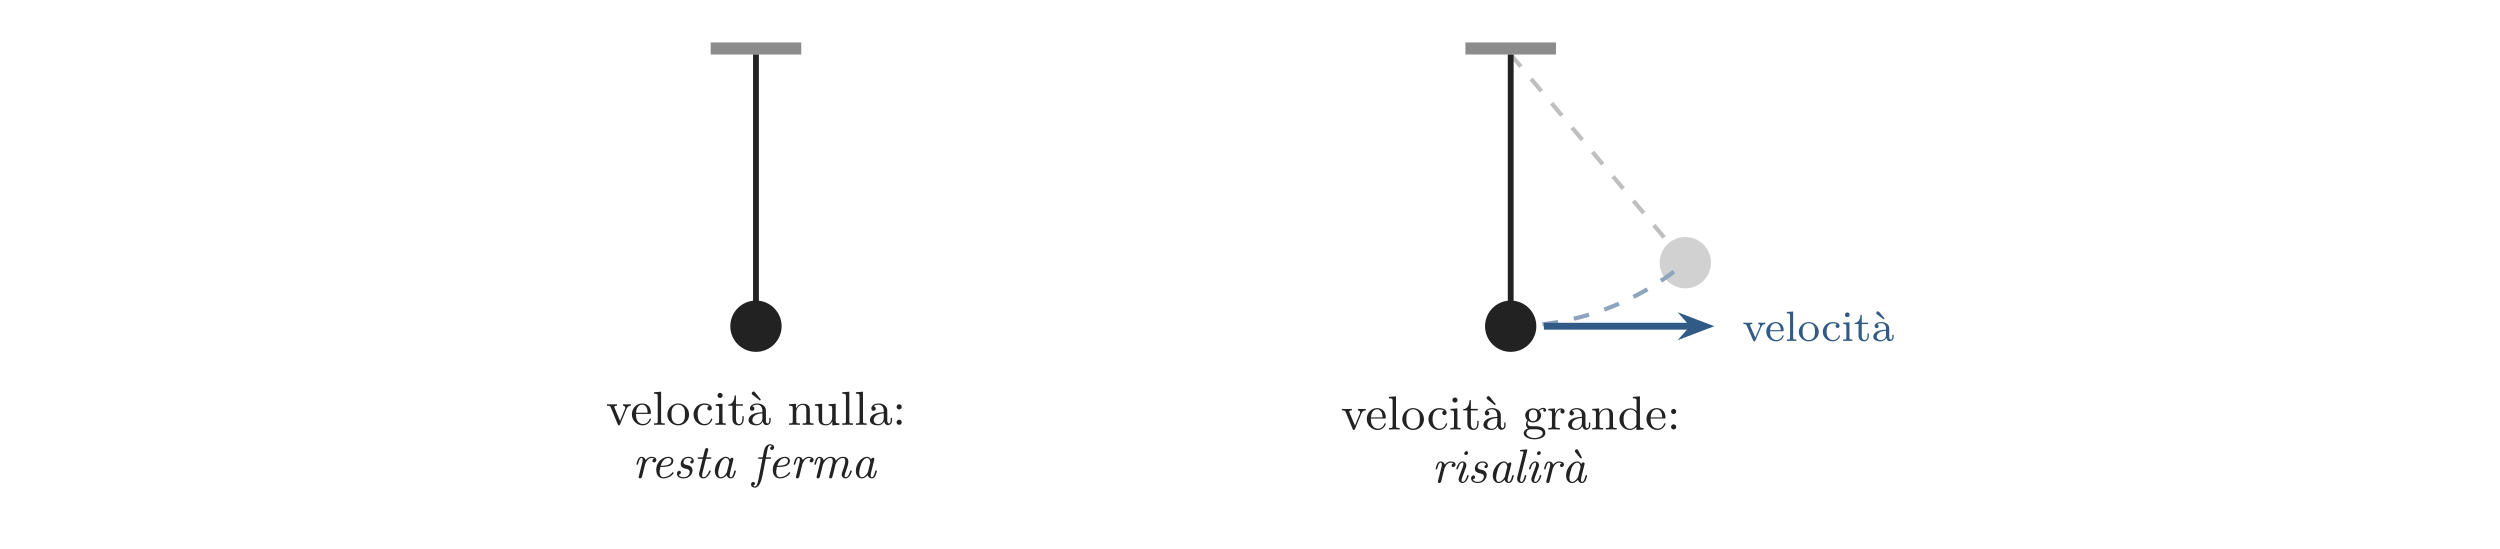
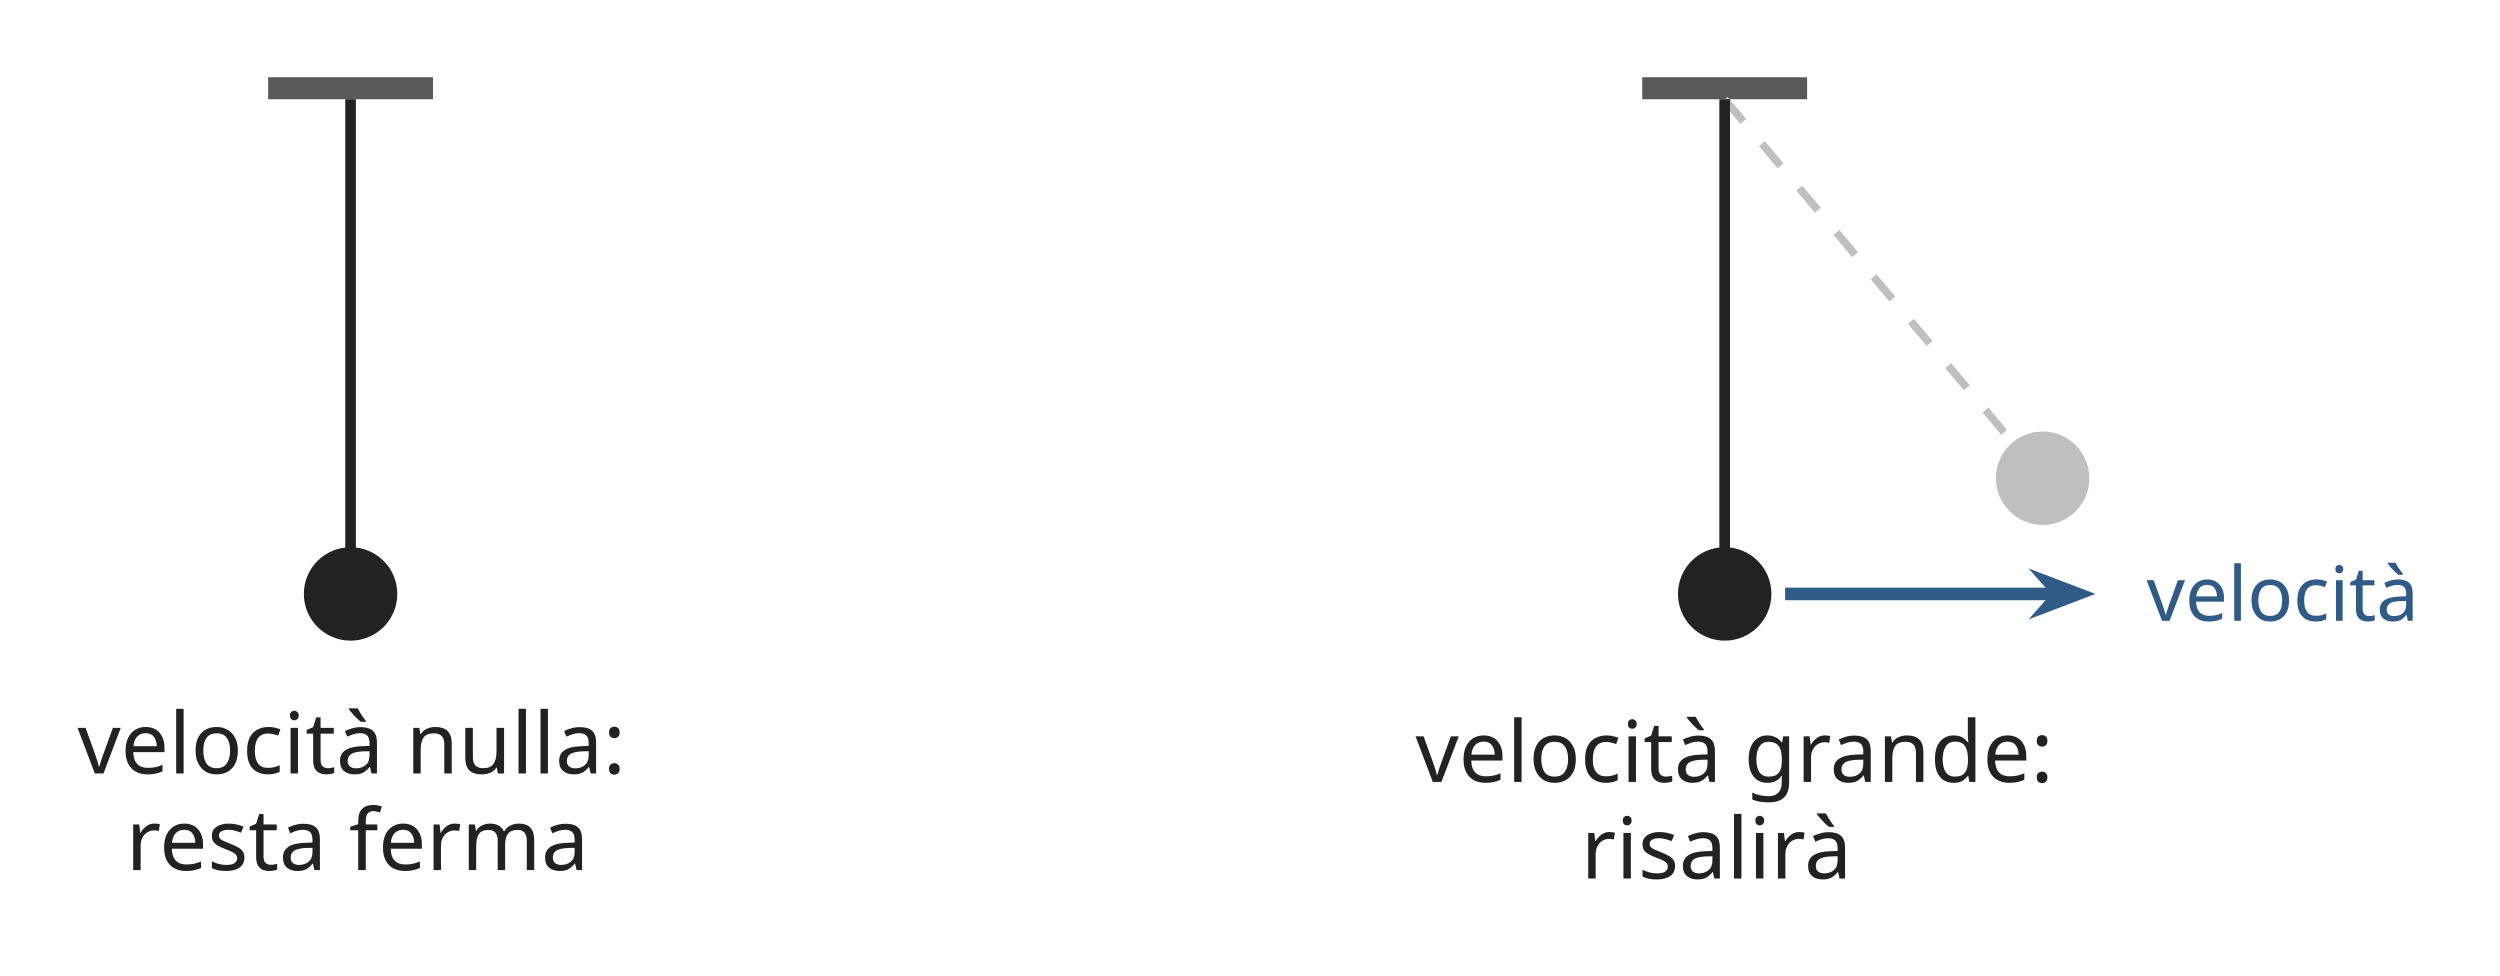
- <svg xmlns="http://www.w3.org/2000/svg" xmlns:xlink="http://www.w3.org/1999/xlink" version="1.1" width="469.484" height="103.094" viewBox="0 0 469.484 103.094">
-   <defs>
-     <path id="font_1_41" d="M.18 .355C.177 .361 .175 .367 .175 .374 .175 .4 .211 .4 .23 .4V.431C.187 .429 .164 .428 .12 .428 .085 .428 .056 .428 .02 .431V.4C.067 .4 .086 .4 .101 .363L.247 .008C.253-.008 .261-.011 .27-.011 .279-.011 .287-.009 .294 .008L.43 .336C.451 .387 .486 .399 .521 .4V.431C.491 .428 .446 .428 .444 .428 .416 .428 .385 .429 .357 .431V.4C.386 .398 .403 .383 .403 .357 .403 .347 .402 .345 .398 .334L.294 .082 .18 .355Z" />
-     <path id="font_1_27" d="M.4 .229C.422 .229 .427 .229 .427 .25 .427 .353 .371 .448 .243 .448 .123 .448 .029 .344 .029 .22 .029 .089 .134-.011 .256-.011 .378-.011 .427 .096 .427 .119 .427 .126 .422 .132 .413 .132 .403 .132 .4 .125 .399 .121 .365 .019 .276 .017 .261 .017 .213 .017 .172 .044 .149 .078 .116 .127 .115 .187 .115 .229H.4M.116 .253C.125 .407 .215 .423 .243 .423 .298 .423 .358 .381 .359 .253H.116Z" />
-     <path id="font_1_32" d="M.184 .694 .036 .683V.652C.104 .652 .113 .645 .113 .596V.077C.113 .031 .102 .031 .036 .031V0C.083 .002 .102 .003 .148 .003 .195 .003 .212 .002 .261 0V.031C.195 .031 .184 .031 .184 .077V.694Z" />
-     <path id="font_1_35" d="M.484 .213C.484 .344 .38 .448 .257 .448 .13 .448 .029 .341 .029 .213 .029 .088 .133-.011 .256-.011 .383-.011 .484 .09 .484 .213M.257 .017C.207 .017 .165 .042 .142 .081 .116 .123 .115 .176 .115 .222 .115 .259 .115 .316 .14 .357 .17 .408 .22 .423 .256 .423 .313 .423 .354 .391 .374 .357 .397 .315 .398 .264 .398 .222 .398 .185 .398 .127 .373 .083 .345 .037 .299 .017 .257 .017Z" />
-     <path id="font_1_25" d="M.364 .394C.343 .39 .323 .376 .323 .347 .323 .321 .343 .301 .369 .301 .395 .301 .416 .318 .416 .349 .416 .41 .346 .448 .258 .448 .13 .448 .034 .342 .034 .216 .034 .087 .138-.011 .256-.011 .395-.011 .427 .11 .427 .119 .427 .131 .416 .131 .413 .131 .402 .131 .402 .129 .396 .112 .373 .043 .317 .017 .266 .017 .202 .017 .12 .069 .12 .217 .12 .374 .2 .42 .26 .42 .273 .42 .327 .418 .364 .394Z" />
-     <path id="font_1_31" d="M.184 .442 .04 .431V.4C.104 .4 .113 .394 .113 .345V.077C.113 .031 .102 .031 .036 .031V0C.081 .002 .102 .003 .146 .003 .162 .003 .204 .003 .253 0V.031C.188 .031 .184 .036 .184 .075V.442M.187 .616C.187 .646 .163 .67 .133 .67 .102 .67 .079 .645 .079 .616 .079 .587 .102 .562 .133 .562 .163 .562 .187 .586 .187 .616Z" />
-     <path id="font_1_39" d="M.325 .4V.431H.18V.615H.152C.151 .531 .116 .428 .019 .425V.4H.106V.124C.106 .012 .187-.011 .24-.011 .307-.011 .342 .053 .342 .124V.181H.314V.127C.314 .053 .283 .017 .247 .017 .18 .017 .18 .105 .18 .123V.4H.325Z" />
-     <path id="font_1_1" d="M.282 .508 .301 .529 .182 .677C.172 .689 .165 .698 .148 .698 .13 .698 .11 .681 .11 .659 .11 .643 .119 .636 .129 .628L.282 .508Z" />
-     <path id="font_1_23" d="M.342 .072C.347 .03 .376-.006 .419-.006 .444-.006 .507 .009 .507 .089V.145H.479V.09C.479 .079 .479 .029 .443 .029 .407 .029 .407 .077 .407 .093V.268C.407 .325 .407 .359 .362 .4 .325 .433 .277 .448 .227 .448 .143 .448 .073 .406 .073 .342 .073 .311 .094 .294 .12 .294 .147 .294 .166 .314 .166 .34 .166 .383 .122 .388 .121 .388 .148 .414 .196 .423 .225 .423 .276 .423 .333 .385 .333 .297V.264C.279 .262 .204 .257 .137 .225 .065 .19 .043 .138 .043 .098 .043 .016 .14-.011 .207-.011 .29-.011 .328 .044 .342 .072M.333 .141C.333 .044 .258 .014 .214 .014 .167 .014 .123 .048 .123 .098 .123 .164 .18 .234 .333 .24V.141Z" />
-     <path id="font_1_34" d="M.186 .259C.186 .365 .261 .417 .324 .417 .383 .417 .396 .368 .396 .308V.077C.396 .031 .385 .031 .319 .031V0C.366 .002 .385 .003 .433 .003 .481 .003 .494 .002 .547 0V.031C.496 .031 .471 .031 .47 .062V.254C.47 .337 .47 .366 .442 .401 .419 .429 .381 .442 .331 .442 .238 .442 .195 .373 .181 .345H.18V.442L.035 .431V.4C.103 .4 .112 .393 .112 .344V.077C.112 .031 .101 .031 .035 .031V0C.082 .002 .101 .003 .149 .003 .197 .003 .21 .002 .263 0V.031C.197 .031 .186 .031 .186 .077V.259Z" />
-     <path id="font_1_40" d="M.396 .167C.396 .078 .346 .014 .274 .014 .191 .014 .186 .057 .186 .111V.442L.035 .431V.4C.112 .4 .112 .397 .112 .308V.158C.112 .093 .112 .051 .158 .016 .187-.004 .228-.011 .268-.011 .32-.011 .369 .012 .398 .072L.399 .072V-.011L.547 0V.031C.479 .031 .47 .038 .47 .087V.442L.319 .431V.4C.387 .4 .396 .393 .396 .344V.167Z" />
-     <path id="font_1_15" d="M.196 .377C.196 .407 .172 .431 .142 .431 .112 .431 .088 .407 .088 .377 .088 .348 .112 .323 .142 .323 .172 .323 .196 .348 .196 .377M.196 .054C.196 .083 .172 .108 .142 .108 .112 .108 .088 .083 .088 .054 .088 .024 .112 0 .142 0 .172 0 .196 .024 .196 .054Z" />
-     <path id="font_2_13" d="M.263 .287C.265 .294 .309 .417 .396 .417 .402 .417 .43 .417 .451 .402 .421 .392 .416 .368 .416 .356 .416 .336 .431 .324 .45 .324 .476 .324 .499 .346 .499 .377 .499 .419 .452 .442 .398 .442 .338 .442 .298 .406 .274 .372 .263 .417 .228 .442 .187 .442 .154 .442 .129 .422 .111 .384 .095 .349 .081 .293 .081 .289 .081 .276 .092 .276 .098 .276 .113 .276 .113 .28 .118 .3 .138 .38 .157 .417 .185 .417 .201 .417 .211 .408 .211 .377 .211 .356 .205 .33 .204 .326L.132 .038C.128 .024 .128 .022 .128 .017 .128-.001 .142-.011 .157-.011 .171-.011 .19-.005 .198 .026L.263 .287Z" />
-     <path id="font_2_6" d="M.232 .229C.307 .229 .359 .237 .395 .251 .465 .279 .474 .335 .474 .356 .474 .401 .436 .442 .368 .442 .266 .442 .116 .348 .116 .167 .116 .055 .179-.011 .264-.011 .356-.011 .444 .039 .482 .101 .478 .114 .469 .12 .463 .12 .458 .12 .456 .118 .449 .109 .392 .036 .311 .014 .265 .014 .197 .014 .187 .09 .187 .125 .187 .133 .187 .165 .203 .229H.232M.209 .254C.255 .414 .354 .417 .368 .417 .412 .417 .433 .387 .433 .357 .433 .254 .274 .254 .209 .254Z" />
-     <path id="font_2_14" d="M.392 .37C.355 .363 .355 .332 .355 .33 .355 .321 .361 .302 .385 .302 .407 .302 .428 .319 .428 .356 .428 .401 .388 .442 .316 .442 .199 .442 .155 .349 .155 .294 .155 .216 .222 .202 .252 .195 .299 .185 .344 .175 .344 .123 .344 .094 .32 .014 .211 .014 .185 .014 .129 .021 .113 .068 .16 .073 .16 .114 .16 .115 .16 .142 .137 .148 .126 .148 .12 .148 .076 .145 .076 .086 .076 .03 .129-.011 .211-.011 .364-.011 .403 .111 .403 .156 .403 .184 .393 .21 .373 .231 .347 .257 .324 .262 .279 .271 .249 .278 .213 .285 .213 .328 .213 .346 .229 .417 .316 .417 .346 .417 .382 .405 .392 .37Z" />
-     <path id="font_2_15" d="M.265 .4H.351C.368 .4 .379 .4 .379 .418 .379 .431 .369 .431 .353 .431H.273L.31 .577C.314 .591 .314 .593 .314 .597 .314 .614 .301 .625 .285 .625 .258 .625 .247 .603 .243 .586L.204 .431H.119C.102 .431 .091 .431 .091 .413 .091 .4 .101 .4 .117 .4H.196L.125 .114C.125 .113 .12 .095 .12 .08 .12 .035 .151-.011 .21-.011 .311-.011 .366 .134 .366 .144 .366 .155 .353 .155 .35 .155 .337 .155 .336 .152 .33 .138 .302 .068 .26 .014 .212 .014 .201 .014 .184 .016 .184 .055 .184 .064 .187 .086 .192 .106L.265 .4Z" />
-     <path id="font_2_3" d="M.495 .374C.499 .388 .499 .39 .499 .394 .499 .411 .486 .422 .47 .422 .457 .422 .435 .414 .429 .386 .419 .406 .393 .442 .343 .442 .231 .442 .11 .297 .11 .146 .11 .044 .169-.011 .235-.011 .295-.011 .339 .037 .358 .058 .369 .014 .404-.011 .445-.011 .491-.011 .512 .029 .52 .046 .538 .083 .551 .14 .551 .143 .551 .155 .538 .155 .534 .155 .519 .155 .518 .151 .514 .132 .497 .066 .479 .014 .446 .014 .427 .014 .42 .03 .42 .055 .42 .064 .423 .086 .428 .106L.495 .374M.364 .125C.355 .091 .292 .014 .238 .014 .183 .014 .18 .088 .18 .103 .18 .154 .21 .264 .225 .302 .251 .365 .299 .417 .343 .417 .404 .417 .413 .333 .413 .326 .413 .321 .413 .32 .41 .31L.364 .125Z" />
-     <path id="font_2_7" d="M.283 .4H.367C.384 .4 .395 .4 .395 .418 .395 .431 .384 .431 .368 .431H.289C.308 .537 .316 .574 .319 .589 .329 .634 .339 .68 .374 .68 .376 .68 .399 .68 .415 .664 .379 .654 .376 .623 .376 .617 .376 .597 .392 .585 .41 .585 .432 .585 .459 .602 .459 .639 .459 .684 .413 .705 .374 .705 .323 .705 .289 .663 .282 .653 .256 .618 .242 .547 .242 .546L.22 .431H.152C.135 .431 .124 .431 .124 .413 .124 .4 .135 .4 .151 .4H.214L.144 .036C.132-.028 .132-.03 .114-.099 .107-.126 .093-.18 .058-.18 .055-.18 .033-.18 .019-.164 .055-.154 .058-.123 .058-.117 .058-.097 .042-.085 .024-.085 .002-.085-.025-.102-.025-.139-.025-.183 .017-.205 .057-.205 .151-.205 .195-.055 .22 .073L.283 .4Z" />
-     <path id="font_2_10" d="M.395 .038C.391 .024 .391 .022 .391 .017 .391-.001 .405-.011 .42-.011 .452-.011 .457 .009 .47 .064 .475 .083 .489 .136 .492 .15 .5 .183 .518 .253 .524 .28 .528 .293 .556 .345 .58 .369 .595 .384 .628 .417 .682 .417 .72 .417 .729 .384 .729 .352 .729 .294 .686 .176 .669 .131 .657 .098 .655 .092 .655 .071 .655 .017 .693-.011 .734-.011 .829-.011 .866 .136 .866 .143 .866 .155 .853 .155 .849 .155 .835 .155 .834 .152 .828 .131 .818 .095 .79 .014 .736 .014 .728 .014 .715 .015 .715 .042 .715 .066 .727 .098 .735 .12 .753 .168 .794 .279 .794 .336 .794 .403 .754 .442 .684 .442 .615 .442 .566 .404 .531 .356 .523 .414 .48 .442 .422 .442 .367 .442 .317 .418 .275 .365 .266 .417 .228 .442 .187 .442 .154 .442 .129 .422 .111 .384 .095 .349 .081 .293 .081 .289 .081 .276 .092 .276 .098 .276 .113 .276 .113 .28 .118 .3 .138 .38 .157 .417 .185 .417 .201 .417 .211 .408 .211 .377 .211 .356 .205 .33 .204 .326L.132 .038C.128 .024 .128 .022 .128 .017 .128-.001 .142-.011 .157-.011 .189-.011 .194 .009 .207 .064 .212 .083 .226 .136 .229 .15 .237 .183 .255 .253 .261 .28 .263 .287 .288 .342 .327 .379 .355 .405 .389 .417 .419 .417 .449 .417 .467 .397 .467 .351 .467 .333 .461 .303 .458 .29L.395 .038Z" />
-     <path id="font_3_45" d="M.443 .328C.467 .384 .501 .397 .538 .398V.431C.503 .428 .501 .428 .46 .428 .451 .428 .404 .428 .373 .431V.398C.408 .396 .417 .374 .417 .357 .417 .347 .415 .342 .411 .333L.303 .081 .185 .352C.179 .365 .179 .371 .179 .373 .179 .398 .215 .398 .232 .398V.431C.189 .428 .142 .428 .123 .428 .102 .428 .054 .428 .022 .431V.398C.083 .398 .088 .392 .103 .358L.253 .012C.26-.003 .266-.01 .28-.01 .294-.01 .301-.002 .306 .01L.443 .328Z" />
-     <path id="font_3_29" d="M.413 .229C.435 .229 .441 .229 .441 .252 .441 .34 .392 .446 .251 .446 .127 .446 .03 .343 .03 .219 .03 .09 .138-.01 .264-.01 .391-.01 .441 .097 .441 .12 .441 .124 .438 .134 .425 .134 .414 .134 .412 .127 .41 .121 .374 .024 .288 .021 .27 .021 .225 .021 .179 .042 .149 .088 .119 .134 .119 .198 .119 .229H.413M.12 .255C.129 .394 .214 .418 .251 .418 .368 .418 .372 .277 .373 .255H.12Z" />
-     <path id="font_3_35" d="M.191 .694 .042 .683V.65C.11 .65 .118 .643 .118 .594V.078C.118 .033 .106 .033 .042 .033V0C.081 .003 .137 .003 .154 .003 .174 .003 .228 .003 .267 0V.033C.203 .033 .191 .033 .191 .078V.694Z" />
-     <path id="font_3_38" d="M.5 .213C.5 .338 .397 .446 .265 .446 .133 .446 .03 .338 .03 .213 .03 .088 .137-.01 .265-.01 .394-.01 .5 .088 .5 .213M.265 .021C.211 .021 .169 .047 .147 .082 .122 .123 .119 .172 .119 .222 .119 .26 .119 .32 .15 .363 .176 .398 .218 .418 .265 .418 .317 .418 .36 .393 .383 .358 .41 .316 .411 .262 .411 .222 .411 .176 .409 .121 .381 .079 .354 .039 .309 .021 .265 .021Z" />
-     <path id="font_3_27" d="M.368 .397C.34 .388 .336 .365 .336 .353 .336 .326 .355 .306 .383 .306 .409 .306 .43 .324 .43 .354 .43 .416 .362 .446 .268 .446 .129 .446 .035 .335 .035 .216 .035 .089 .139-.01 .265-.01 .406-.01 .441 .108 .441 .12 .441 .132 .428 .132 .425 .132 .418 .132 .413 .131 .41 .121 .403 .1 .375 .021 .275 .021 .213 .021 .124 .069 .124 .217 .124 .361 .198 .415 .271 .415 .28 .415 .333 .415 .368 .397Z" />
-     <path id="font_3_33" d="M.195 .616C.195 .645 .172 .672 .139 .672 .11 .672 .084 .649 .084 .617 .084 .582 .113 .561 .139 .561 .174 .561 .195 .59 .195 .616M.045 .43V.397C.109 .397 .118 .391 .118 .342V.078C.118 .033 .106 .033 .042 .033V0C.081 .003 .137 .003 .152 .003 .165 .003 .225 .003 .26 0V.033C.195 .033 .191 .038 .191 .077V.441L.045 .43Z" />
-     <path id="font_3_43" d="M.186 .398H.335V.431H.186V.615H.155C.154 .524 .113 .429 .02 .426V.398H.11V.125C.11 .008 .2-.01 .246-.01 .313-.01 .353 .05 .353 .125V.181H.322V.127C.322 .058 .291 .021 .253 .021 .186 .021 .186 .107 .186 .123V.398Z" />
-     <path id="font_3_3" d="M.291 .507 .312 .53 .186 .678C.174 .692 .169 .698 .153 .698 .135 .698 .114 .681 .114 .658 .114 .643 .122 .634 .134 .625L.291 .507Z" />
-     <path id="font_3_25" d="M.42 .299C.42 .397 .325 .446 .234 .446 .151 .446 .077 .414 .077 .349 .077 .319 .098 .301 .124 .301 .152 .301 .171 .321 .171 .348 .171 .372 .156 .389 .134 .394 .171 .418 .225 .418 .232 .418 .288 .418 .344 .38 .344 .298V.266C.286 .263 .219 .26 .149 .231 .061 .193 .044 .135 .044 .102 .044 .016 .145-.01 .214-.01 .287-.01 .332 .031 .354 .071 .359 .033 .385-.005 .429-.005 .439-.005 .524-.001 .524 .09V.145H.493V.09C.493 .049 .478 .033 .457 .033 .42 .033 .42 .079 .42 .09V.299M.344 .141C.344 .044 .262 .018 .222 .018 .17 .018 .126 .053 .126 .101 .126 .167 .188 .235 .344 .24V.141Z" />
-     <path id="font_1_29" d="M.125 .179C.15 .163 .181 .148 .227 .148 .322 .148 .394 .216 .394 .295 .394 .344 .366 .378 .353 .392 .393 .428 .44 .428 .452 .428 .447 .425 .439 .42 .439 .402 .439 .391 .446 .372 .469 .372 .483 .372 .499 .382 .499 .403 .499 .422 .485 .453 .445 .453 .416 .453 .371 .442 .336 .406 .309 .428 .27 .442 .228 .442 .133 .442 .061 .374 .061 .295 .061 .244 .091 .208 .107 .193 .105 .191 .077 .156 .077 .11 .077 .076 .093 .04 .12 .022 .069 .006 .029-.031 .029-.078 .029-.149 .128-.206 .256-.206 .379-.206 .484-.153 .484-.076 .484-.035 .465 .009 .428 .033 .372 .068 .314 .068 .219 .068 .199 .068 .167 .068 .159 .07 .13 .076 .111 .103 .111 .135 .111 .151 .116 .166 .125 .179M.227 .175C.138 .175 .138 .273 .138 .295 .138 .322 .14 .356 .157 .38 .172 .4 .199 .415 .227 .415 .317 .415 .317 .318 .317 .295 .317 .272 .317 .175 .227 .175M.273 .005C.305 .005 .428 .004 .428-.077 .428-.134 .351-.179 .257-.179 .159-.179 .085-.132 .085-.077 .085-.061 .095 .005 .181 .005H.273Z" />
-     <path id="font_1_37" d="M.178 .229C.178 .27 .189 .417 .303 .417V.416C.301 .415 .285 .403 .285 .379 .285 .352 .306 .335 .329 .335 .35 .335 .373 .35 .373 .38 .373 .412 .343 .442 .298 .442 .238 .442 .196 .4 .173 .338H.172V.442L.03 .431V.4C.098 .4 .107 .393 .107 .344V.077C.107 .031 .096 .031 .03 .031V0C.083 .002 .096 .003 .147 .003 .187 .003 .211 .002 .274 0V.031H.254C.181 .031 .178 .042 .178 .079V.229Z" />
-     <path id="font_1_26" d="M.389 .12C.389 .102 .389 .099 .374 .078 .343 .033 .297 .014 .257 .014 .214 .014 .174 .038 .148 .08 .122 .123 .12 .182 .12 .214 .12 .261 .126 .314 .152 .354 .174 .386 .215 .417 .268 .417 .31 .417 .35 .396 .377 .358 .389 .342 .389 .341 .389 .322V.12M.392 .383C.387 .389 .342 .442 .264 .442 .141 .442 .034 .344 .034 .215 .034 .09 .134-.011 .253-.011 .326-.011 .371 .032 .389 .053V-.011L.54 0V.031C.472 .031 .463 .038 .463 .087V.694L.315 .683V.652C.383 .652 .392 .645 .392 .596V.383Z" />
-     <path id="font_2_8" d="M.329 .623C.329 .639 .317 .656 .296 .656 .272 .656 .248 .635 .248 .61 .248 .582 .271 .576 .282 .576 .307 .576 .329 .599 .329 .623M.341 .143C.341 .155 .328 .155 .324 .155 .31 .155 .309 .152 .303 .131 .293 .095 .265 .014 .211 .014 .203 .014 .19 .015 .19 .042 .19 .059 .196 .082 .207 .113 .221 .15 .221 .152 .238 .194L.272 .288C.281 .311 .292 .341 .292 .36 .292 .409 .258 .442 .213 .442 .118 .442 .081 .297 .081 .288 .081 .276 .093 .276 .098 .276 .112 .276 .113 .281 .117 .293 .124 .319 .151 .417 .21 .417 .22 .417 .231 .415 .231 .389 .231 .365 .224 .345 .207 .298L.172 .205C.166 .187 .15 .145 .147 .136 .139 .115 .13 .091 .13 .071 .13 .017 .168-.011 .209-.011 .304-.011 .341 .136 .341 .143Z" />
-     <path id="font_2_9" d="M.305 .662C.308 .675 .309 .677 .309 .68 .309 .693 .3 .695 .283 .693L.179 .684C.164 .683 .154 .682 .154 .665 .154 .652 .164 .652 .181 .652 .228 .652 .228 .644 .228 .635 .228 .634 .228 .628 .224 .613L.099 .114C.099 .113 .094 .095 .094 .08 .094 .032 .128-.011 .183-.011 .228-.011 .248 .026 .257 .045 .275 .081 .288 .14 .288 .143 .288 .155 .275 .155 .271 .155 .256 .155 .255 .151 .251 .132 .228 .04 .209 .014 .184 .014 .165 .014 .158 .03 .158 .055 .158 .064 .161 .086 .166 .106L.305 .662Z" />
-     <path id="font_2_1" d="M.404 .516C.414 .504 .415 .504 .42 .504 .427 .504 .44 .513 .44 .522 .44 .527 .438 .532 .436 .535L.365 .672C.359 .684 .353 .696 .334 .696 .318 .696 .294 .679 .294 .657 .294 .646 .297 .642 .305 .633L.404 .516Z" />
-   </defs>
-   <path transform="matrix(1,0,0,-1,141.964,72.60001)" d="M-8.504 62.363V64.631H8.504V62.363ZM8.504 64.631" fill="#8c8c8c" />
-   <path transform="matrix(1,0,0,-1,141.964,72.60001)" stroke-width="1.096" stroke-linecap="butt" stroke-miterlimit="10" stroke-linejoin="miter" fill="none" stroke="#222222" d="M0 62.363V11.339" />
-   <path transform="matrix(1,0,0,-1,141.964,72.60001)" d="M4.819 11.339C4.819 14 2.661 16.157 0 16.157-2.661 16.157-4.819 14-4.819 11.339-4.819 8.677-2.661 6.52 0 6.52 2.661 6.52 4.819 8.677 4.819 11.339ZM0 11.339" fill="#222222" />
-   <use data-text="v" xlink:href="#font_1_41" transform="matrix(8.9664,0,0,-8.9664,113.804,79.782)" fill="#222222" />
-   <use data-text="e" xlink:href="#font_1_27" transform="matrix(8.9664,0,0,-8.9664,118.4038,79.782)" fill="#222222" />
-   <use data-text="l" xlink:href="#font_1_32" transform="matrix(8.9664,0,0,-8.9664,122.5014,79.782)" fill="#222222" />
-   <use data-text="o" xlink:href="#font_1_35" transform="matrix(8.9664,0,0,-8.9664,125.0658,79.782)" fill="#222222" />
-   <use data-text="c" xlink:href="#font_1_25" transform="matrix(8.9664,0,0,-8.9664,129.9346,79.782)" fill="#222222" />
-   <use data-text="i" xlink:href="#font_1_31" transform="matrix(8.9664,0,0,-8.9664,134.0322,79.782)" fill="#222222" />
-   <use data-text="t" xlink:href="#font_1_39" transform="matrix(8.9664,0,0,-8.9664,136.5966,79.782)" fill="#222222" />
-   <use data-text="`" xlink:href="#font_1_1" transform="matrix(8.9664,0,0,-8.9664,140.1832,79.782)" fill="#222222" />
-   <use data-text="a" xlink:href="#font_1_23" transform="matrix(8.9664,0,0,-8.9664,140.1832,79.782)" fill="#222222" />
-   <use data-text="n" xlink:href="#font_1_34" transform="matrix(8.9664,0,0,-8.9664,147.8674,79.782)" fill="#222222" />
-   <use data-text="u" xlink:href="#font_1_40" transform="matrix(8.9664,0,0,-8.9664,152.7271,79.782)" fill="#222222" />
-   <use data-text="l" xlink:href="#font_1_32" transform="matrix(8.9664,0,0,-8.9664,157.847,79.782)" fill="#222222" />
-   <use data-text="l" xlink:href="#font_1_32" transform="matrix(8.9664,0,0,-8.9664,160.4113,79.782)" fill="#222222" />
-   <use data-text="a" xlink:href="#font_1_23" transform="matrix(8.9664,0,0,-8.9664,162.9757,79.782)" fill="#222222" />
-   <use data-text=":" xlink:href="#font_1_15" transform="matrix(8.9664,0,0,-8.9664,167.5845,79.782)" fill="#222222" />
-   <use data-text="r" xlink:href="#font_2_13" transform="matrix(8.9664,0,0,-8.9664,118.792,89.744)" fill="#222222" />
-   <use data-text="e" xlink:href="#font_2_6" transform="matrix(8.9664,0,0,-8.9664,122.1992,89.744)" fill="#222222" />
-   <use data-text="s" xlink:href="#font_2_14" transform="matrix(8.9664,0,0,-8.9664,126.4403,89.744)" fill="#222222" />
-   <use data-text="t" xlink:href="#font_2_15" transform="matrix(8.9664,0,0,-8.9664,130.1972,89.744)" fill="#222222" />
-   <use data-text="a" xlink:href="#font_2_3" transform="matrix(8.9664,0,0,-8.9664,133.2548,89.744)" fill="#222222" />
-   <use data-text="f" xlink:href="#font_2_7" transform="matrix(8.9664,0,0,-8.9664,141.2618,89.744)" fill="#222222" />
-   <use data-text="e" xlink:href="#font_2_6" transform="matrix(8.9664,0,0,-8.9664,144.0862,89.744)" fill="#222222" />
-   <use data-text="r" xlink:href="#font_2_13" transform="matrix(8.9664,0,0,-8.9664,148.3184,89.744)" fill="#222222" />
-   <use data-text="m" xlink:href="#font_2_10" transform="matrix(8.9664,0,0,-8.9664,152.2008,89.744)" fill="#222222" />
-   <use data-text="a" xlink:href="#font_2_3" transform="matrix(8.9664,0,0,-8.9664,159.7326,89.744)" fill="#222222" />
-   <path transform="matrix(1,0,0,-1,141.964,72.60001)" d="M133.23 62.363V64.631H150.238V62.363ZM150.238 64.631" fill="#8c8c8c" />
-   <path transform="matrix(1,0,0,-1,141.964,72.60001)" stroke-width=".797" stroke-linecap="butt" stroke-dasharray="2.989,2.989" stroke-miterlimit="10" stroke-linejoin="miter" fill="none" stroke="#bfbfbf" d="M141.734 62.363 174.531 23.273" />
-   <path transform="matrix(1,0,0,-1,141.964,72.60001)" d="M179.35 23.273C179.35 25.934 177.193 28.092 174.531 28.092 171.87 28.092 169.712 25.934 169.712 23.273 169.712 20.611 171.87 18.454 174.531 18.454 177.193 18.454 179.35 20.611 179.35 23.273ZM174.531 23.273" fill="#d1d1d1" />
-   <path transform="matrix(1,0,0,-1,141.964,72.60001)" stroke-width=".797" stroke-linecap="butt" stroke-dasharray="2.989,2.989" stroke-miterlimit="10" stroke-linejoin="miter" fill="none" stroke="#8ea5bd" d="M141.734 11.339C153.729 11.339 165.344 15.567 174.532 23.276" />
-   <path transform="matrix(1,0,0,-1,141.964,72.60001)" stroke-width="1.096" stroke-linecap="butt" stroke-miterlimit="10" stroke-linejoin="miter" fill="none" stroke="#222222" d="M141.734 62.363V11.339" />
-   <path transform="matrix(1,0,0,-1,141.964,72.60001)" d="M146.553 11.339C146.553 14 144.395 16.157 141.734 16.157 139.073 16.157 136.915 14 136.915 11.339 136.915 8.677 139.073 6.52 141.734 6.52 144.395 6.52 146.553 8.677 146.553 11.339ZM141.734 11.339" fill="#222222" />
-   <path transform="matrix(1,0,0,-1,141.964,72.60001)" stroke-width="1.295" stroke-linecap="butt" stroke-miterlimit="10" stroke-linejoin="miter" fill="none" stroke="#315b87" d="M147.97 11.339H175.883" />
-   <path transform="matrix(1,0,0,-1,315.1632,61.26146)" d="M5.168 0 1.854 1.262 2.971 0 1.854-1.262Z" fill="#315b87" />
-   <path transform="matrix(1,0,0,-1,315.1632,61.26146)" stroke-width="1.148" stroke-linecap="butt" stroke-miterlimit="10" stroke-linejoin="miter" fill="none" stroke="#315b87" d="M5.168 0 1.854 1.262 2.971 0 1.854-1.262Z" />
-   <use data-text="v" xlink:href="#font_3_45" transform="matrix(7.9701,0,0,-7.9701,327.216,64.02901)" fill="#315b87" />
-   <use data-text="e" xlink:href="#font_3_29" transform="matrix(7.9701,0,0,-7.9701,331.4481,64.02901)" fill="#315b87" />
-   <use data-text="l" xlink:href="#font_3_35" transform="matrix(7.9701,0,0,-7.9701,335.218,64.02901)" fill="#315b87" />
-   <use data-text="o" xlink:href="#font_3_38" transform="matrix(7.9701,0,0,-7.9701,337.5692,64.02901)" fill="#315b87" />
-   <use data-text="c" xlink:href="#font_3_27" transform="matrix(7.9701,0,0,-7.9701,342.0324,64.02901)" fill="#315b87" />
-   <use data-text="i" xlink:href="#font_3_33" transform="matrix(7.9701,0,0,-7.9701,345.7943,64.02901)" fill="#315b87" />
-   <use data-text="t" xlink:href="#font_3_43" transform="matrix(7.9701,0,0,-7.9701,348.1455,64.02901)" fill="#315b87" />
-   <use data-text="`" xlink:href="#font_3_3" transform="matrix(7.9701,0,0,-7.9701,351.4371,64.02901)" fill="#315b87" />
-   <use data-text="a" xlink:href="#font_3_25" transform="matrix(7.9701,0,0,-7.9701,351.4371,64.02901)" fill="#315b87" />
-   <use data-text="v" xlink:href="#font_1_41" transform="matrix(8.9664,0,0,-8.9664,251.813,80.653)" fill="#222222" />
-   <use data-text="e" xlink:href="#font_1_27" transform="matrix(8.9664,0,0,-8.9664,256.4128,80.653)" fill="#222222" />
-   <use data-text="l" xlink:href="#font_1_32" transform="matrix(8.9664,0,0,-8.9664,260.5104,80.653)" fill="#222222" />
-   <use data-text="o" xlink:href="#font_1_35" transform="matrix(8.9664,0,0,-8.9664,263.0748,80.653)" fill="#222222" />
-   <use data-text="c" xlink:href="#font_1_25" transform="matrix(8.9664,0,0,-8.9664,267.9436,80.653)" fill="#222222" />
-   <use data-text="i" xlink:href="#font_1_31" transform="matrix(8.9664,0,0,-8.9664,272.0412,80.653)" fill="#222222" />
-   <use data-text="t" xlink:href="#font_1_39" transform="matrix(8.9664,0,0,-8.9664,274.6056,80.653)" fill="#222222" />
-   <use data-text="`" xlink:href="#font_1_1" transform="matrix(8.9664,0,0,-8.9664,278.1922,80.653)" fill="#222222" />
-   <use data-text="a" xlink:href="#font_1_23" transform="matrix(8.9664,0,0,-8.9664,278.1922,80.653)" fill="#222222" />
-   <use data-text="g" xlink:href="#font_1_29" transform="matrix(8.9664,0,0,-8.9664,285.8764,80.653)" fill="#222222" />
-   <use data-text="r" xlink:href="#font_1_37" transform="matrix(8.9664,0,0,-8.9664,290.4851,80.653)" fill="#222222" />
-   <use data-text="a" xlink:href="#font_1_23" transform="matrix(8.9664,0,0,-8.9664,294.0896,80.653)" fill="#222222" />
-   <use data-text="n" xlink:href="#font_1_34" transform="matrix(8.9664,0,0,-8.9664,298.6983,80.653)" fill="#222222" />
-   <use data-text="d" xlink:href="#font_1_26" transform="matrix(8.9664,0,0,-8.9664,303.8182,80.653)" fill="#222222" />
-   <use data-text="e" xlink:href="#font_1_27" transform="matrix(8.9664,0,0,-8.9664,308.938,80.653)" fill="#222222" />
-   <use data-text=":" xlink:href="#font_1_15" transform="matrix(8.9664,0,0,-8.9664,313.0267,80.653)" fill="#222222" />
-   <use data-text="r" xlink:href="#font_2_13" transform="matrix(8.9664,0,0,-8.9664,268.875,90.61601)" fill="#222222" />
-   <use data-text="i" xlink:href="#font_2_8" transform="matrix(8.9664,0,0,-8.9664,272.7575,90.61601)" fill="#222222" />
-   <use data-text="s" xlink:href="#font_2_14" transform="matrix(8.9664,0,0,-8.9664,275.5819,90.61601)" fill="#222222" />
-   <use data-text="a" xlink:href="#font_2_3" transform="matrix(8.9664,0,0,-8.9664,279.3478,90.61601)" fill="#222222" />
-   <use data-text="l" xlink:href="#font_2_9" transform="matrix(8.9664,0,0,-8.9664,284.0551,90.61601)" fill="#222222" />
-   <use data-text="i" xlink:href="#font_2_8" transform="matrix(8.9664,0,0,-8.9664,286.4043,90.61601)" fill="#222222" />
-   <use data-text="r" xlink:href="#font_2_13" transform="matrix(8.9664,0,0,-8.9664,289.2287,90.61601)" fill="#222222" />
-   <use data-text="`" xlink:href="#font_2_1" transform="matrix(8.9664,0,0,-8.9664,293.1112,90.61601)" fill="#222222" />
-   <use data-text="a" xlink:href="#font_2_3" transform="matrix(8.9664,0,0,-8.9664,293.1112,90.61601)" fill="#222222" />
+ <svg xmlns="http://www.w3.org/2000/svg" viewBox="105.804 0.000 257.865 100.575" class="science-svg" data-density="compact" role="img" aria-labelledby="eq-34-title">
+   <path transform="matrix(1,0,0,-1,141.964,72.60001)" d="M-8.504 62.363V64.631H8.504V62.363ZM8.504 64.631" fill="var(--muted,#595959)" />
+   <path transform="matrix(1,0,0,-1,141.964,72.60001)" stroke-width="1.096" stroke-linecap="butt" stroke-miterlimit="10" stroke-linejoin="miter" fill="none" stroke="var(--ink,#222222)" d="M0 62.363V11.339" />
+   <path transform="matrix(1,0,0,-1,141.964,72.60001)" d="M4.819 11.339C4.819 14 2.661 16.157 0 16.157-2.661 16.157-4.819 14-4.819 11.339-4.819 8.677-2.661 6.52 0 6.52 2.661 6.52 4.819 8.677 4.819 11.339ZM0 11.339" fill="var(--ink,#222222)" />
+   <path transform="matrix(1,0,0,-1,141.964,72.60001)" d="M133.23 62.363V64.631H150.238V62.363ZM150.238 64.631" fill="var(--muted,#595959)" />
+   <path transform="matrix(1,0,0,-1,141.964,72.60001)" stroke-width=".797" stroke-linecap="butt" stroke-dasharray="2.989,2.989" stroke-miterlimit="10" stroke-linejoin="miter" fill="none" stroke="var(--line,#bfbfbf)" d="M141.734 62.363 174.531 23.273" />
+   <path transform="matrix(1,0,0,-1,141.964,72.60001)" d="M179.35 23.273C179.35 25.934 177.193 28.092 174.531 28.092 171.87 28.092 169.712 25.934 169.712 23.273 169.712 20.611 171.87 18.454 174.531 18.454 177.193 18.454 179.35 20.611 179.35 23.273ZM174.531 23.273" fill="var(--line,#bfbfbf)" />
+   <path transform="matrix(1,0,0,-1,141.964,72.60001)" stroke-width=".797" stroke-linecap="butt" stroke-dasharray="2.989,2.989" stroke-miterlimit="10" stroke-linejoin="miter" fill="none" stroke="color-mix(in srgb,var(--sd-motion,#315b87) 60%,var(--panel,#ffffff))" d="M141.734 11.339C153.729 11.339 165.344 15.567 174.532 23.276" />
+   <path transform="matrix(1,0,0,-1,141.964,72.60001)" stroke-width="1.096" stroke-linecap="butt" stroke-miterlimit="10" stroke-linejoin="miter" fill="none" stroke="var(--ink,#222222)" d="M141.734 62.363V11.339" />
+   <path transform="matrix(1,0,0,-1,141.964,72.60001)" d="M146.553 11.339C146.553 14 144.395 16.157 141.734 16.157 139.073 16.157 136.915 14 136.915 11.339 136.915 8.677 139.073 6.52 141.734 6.52 144.395 6.52 146.553 8.677 146.553 11.339ZM141.734 11.339" fill="var(--ink,#222222)" />
+   <path transform="matrix(1,0,0,-1,141.964,72.60001)" stroke-width="1.295" stroke-linecap="butt" stroke-miterlimit="10" stroke-linejoin="miter" fill="none" stroke="var(--sd-motion,#315b87)" d="M147.97 11.339H175.883" />
+   <path transform="matrix(1,0,0,-1,315.1632,61.26146)" d="M5.168 0 1.854 1.262 2.971 0 1.854-1.262Z" fill="var(--sd-motion,#315b87)" />
+   <path transform="matrix(1,0,0,-1,315.1632,61.26146)" stroke-width="1.148" stroke-linecap="butt" stroke-miterlimit="10" stroke-linejoin="miter" fill="none" stroke="var(--sd-motion,#315b87)" d="M5.168 0 1.854 1.262 2.971 0 1.854-1.262Z" />
+   <g class="science-labels">
+     <text x="113.804" y="79.782" font-size="8.787" font-family="sans-serif" fill="var(--ink,#222222)" textLength="56.345" lengthAdjust="spacingAndGlyphs">velocità nulla:</text>
+     <text x="118.792" y="89.744" font-size="8.787" font-family="sans-serif" fill="var(--ink,#222222)" textLength="45.648" lengthAdjust="spacingAndGlyphs">resta ferma</text>
+     <text x="327.216" y="64.029" font-size="7.811" font-family="sans-serif" fill="var(--sd-motion,#315b87)" textLength="28.453" lengthAdjust="spacingAndGlyphs">velocità</text>
+     <text x="251.813" y="80.653" font-size="8.787" font-family="sans-serif" fill="var(--ink,#222222)" textLength="63.778" lengthAdjust="spacingAndGlyphs">velocità grande:</text>
+     <text x="268.875" y="90.616" font-size="8.787" font-family="sans-serif" fill="var(--ink,#222222)" textLength="28.944" lengthAdjust="spacingAndGlyphs">risalirà</text>
+   </g>
</svg>
